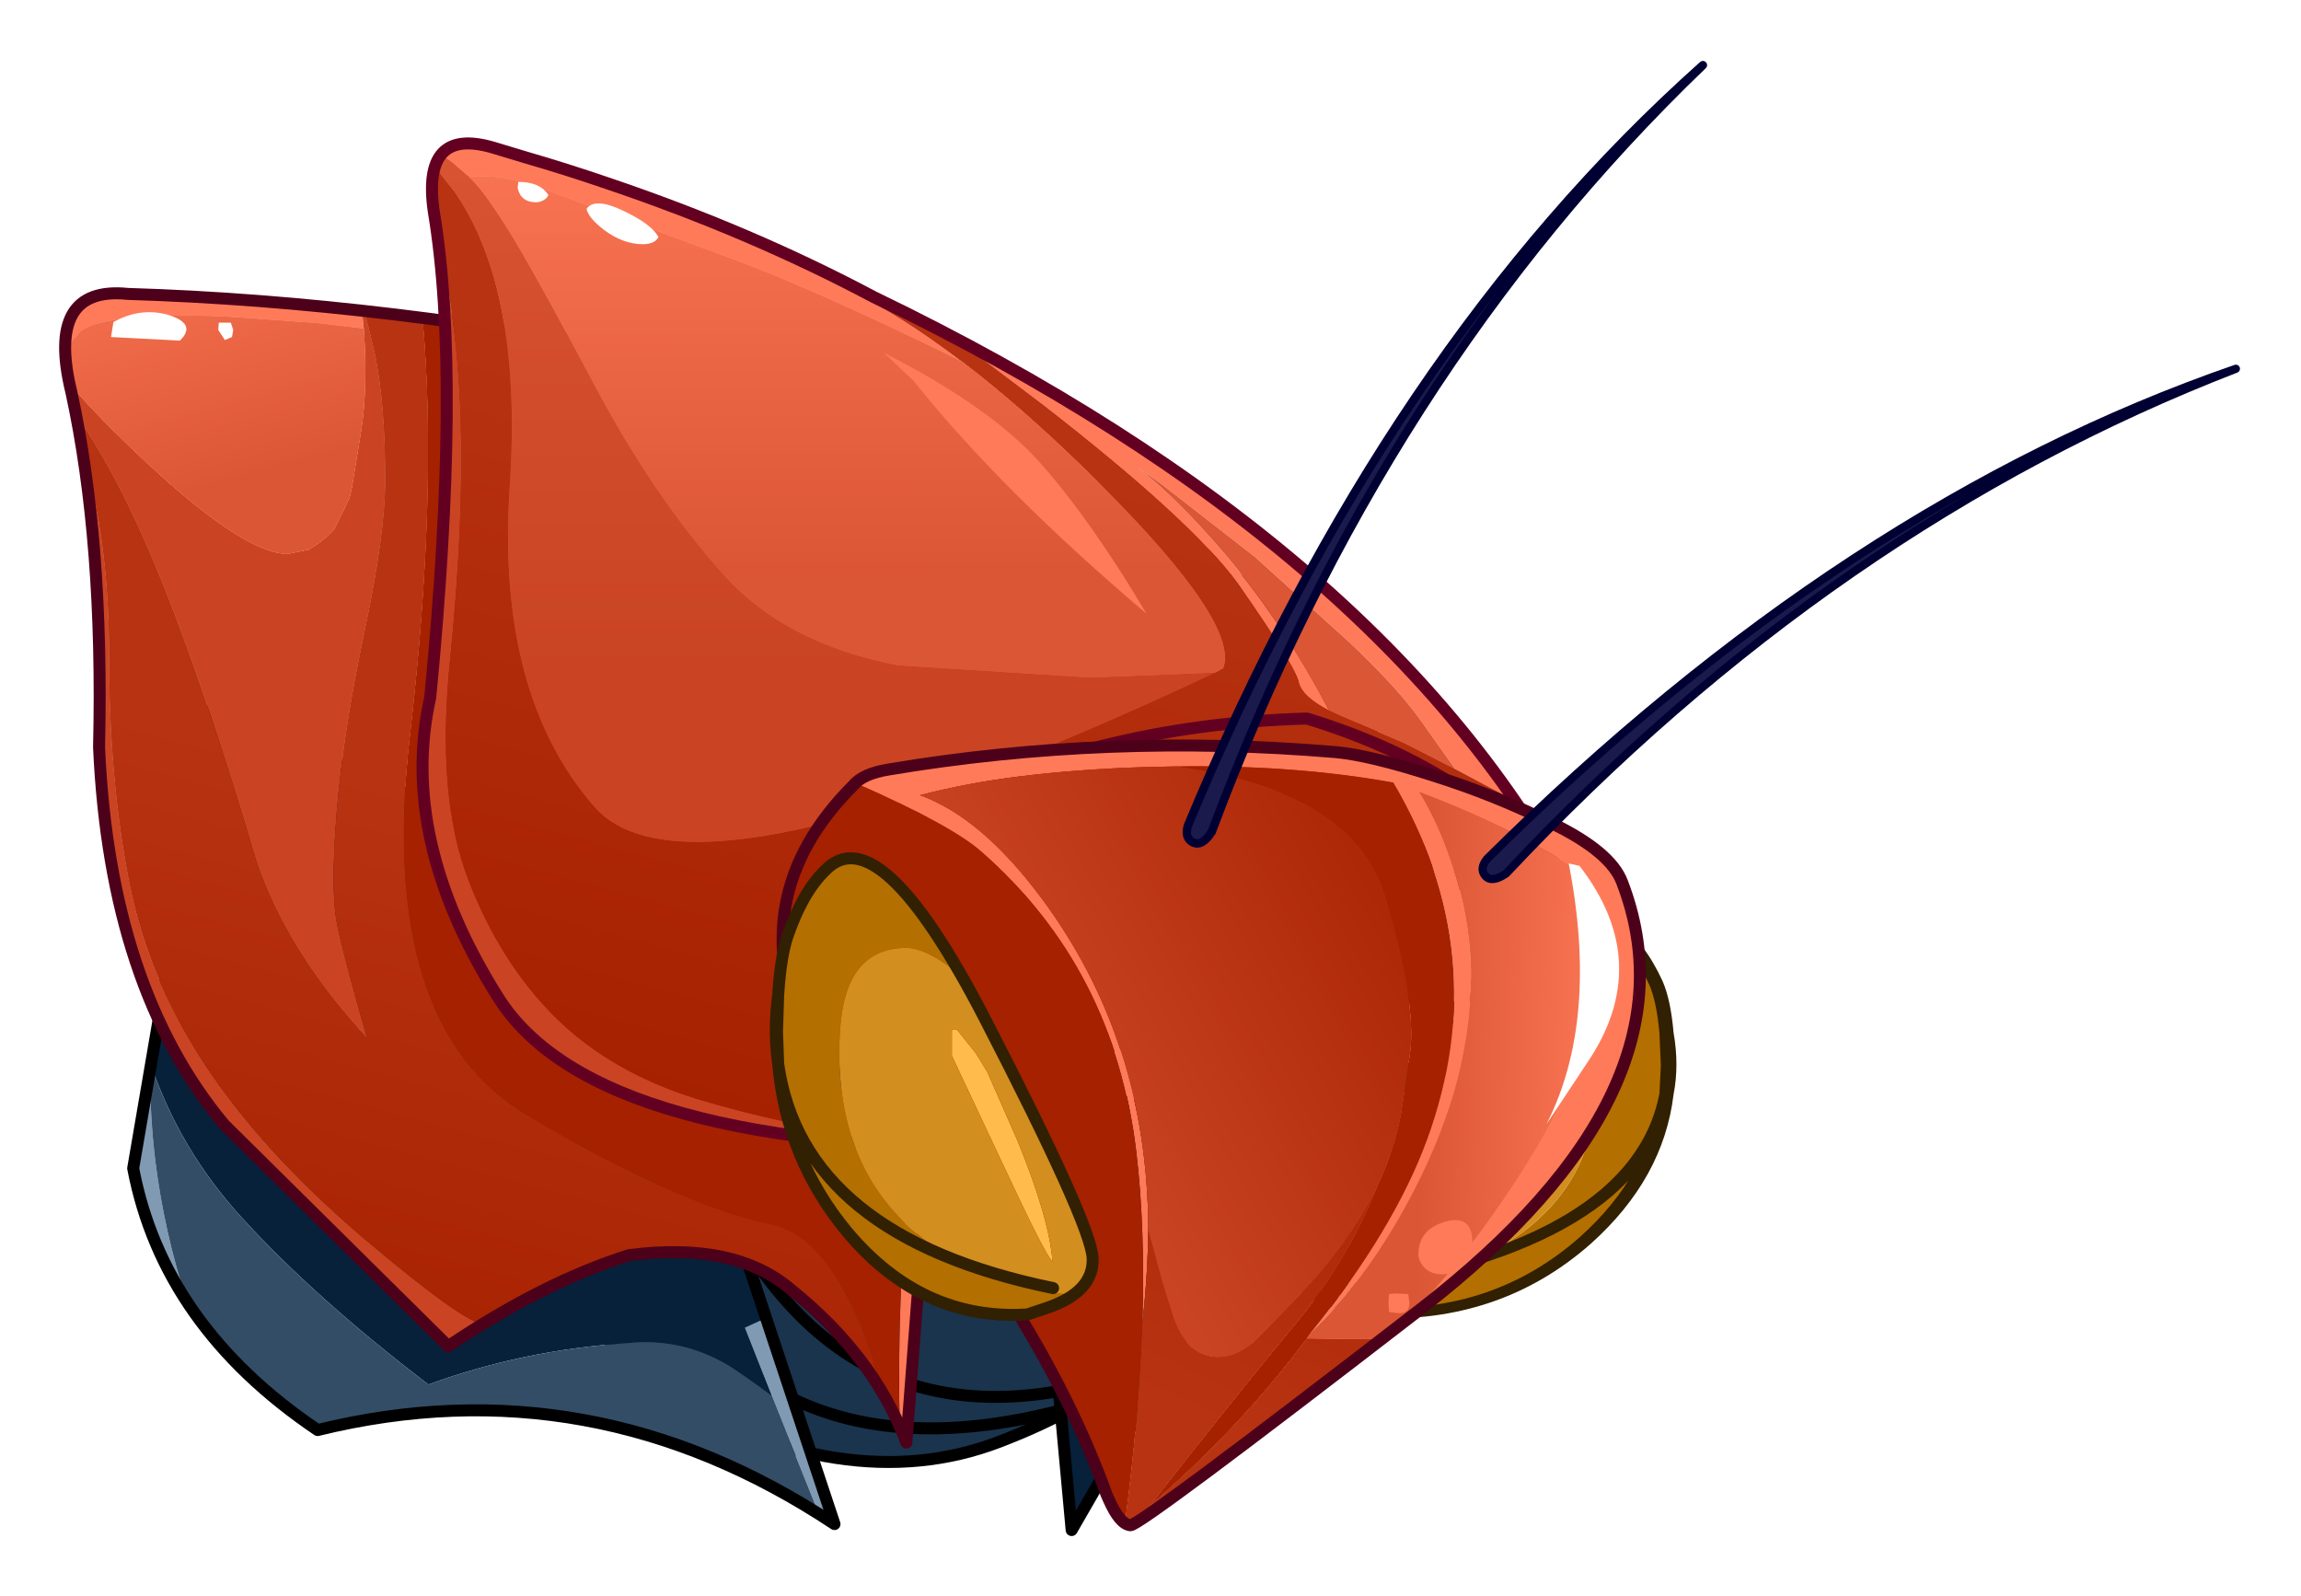
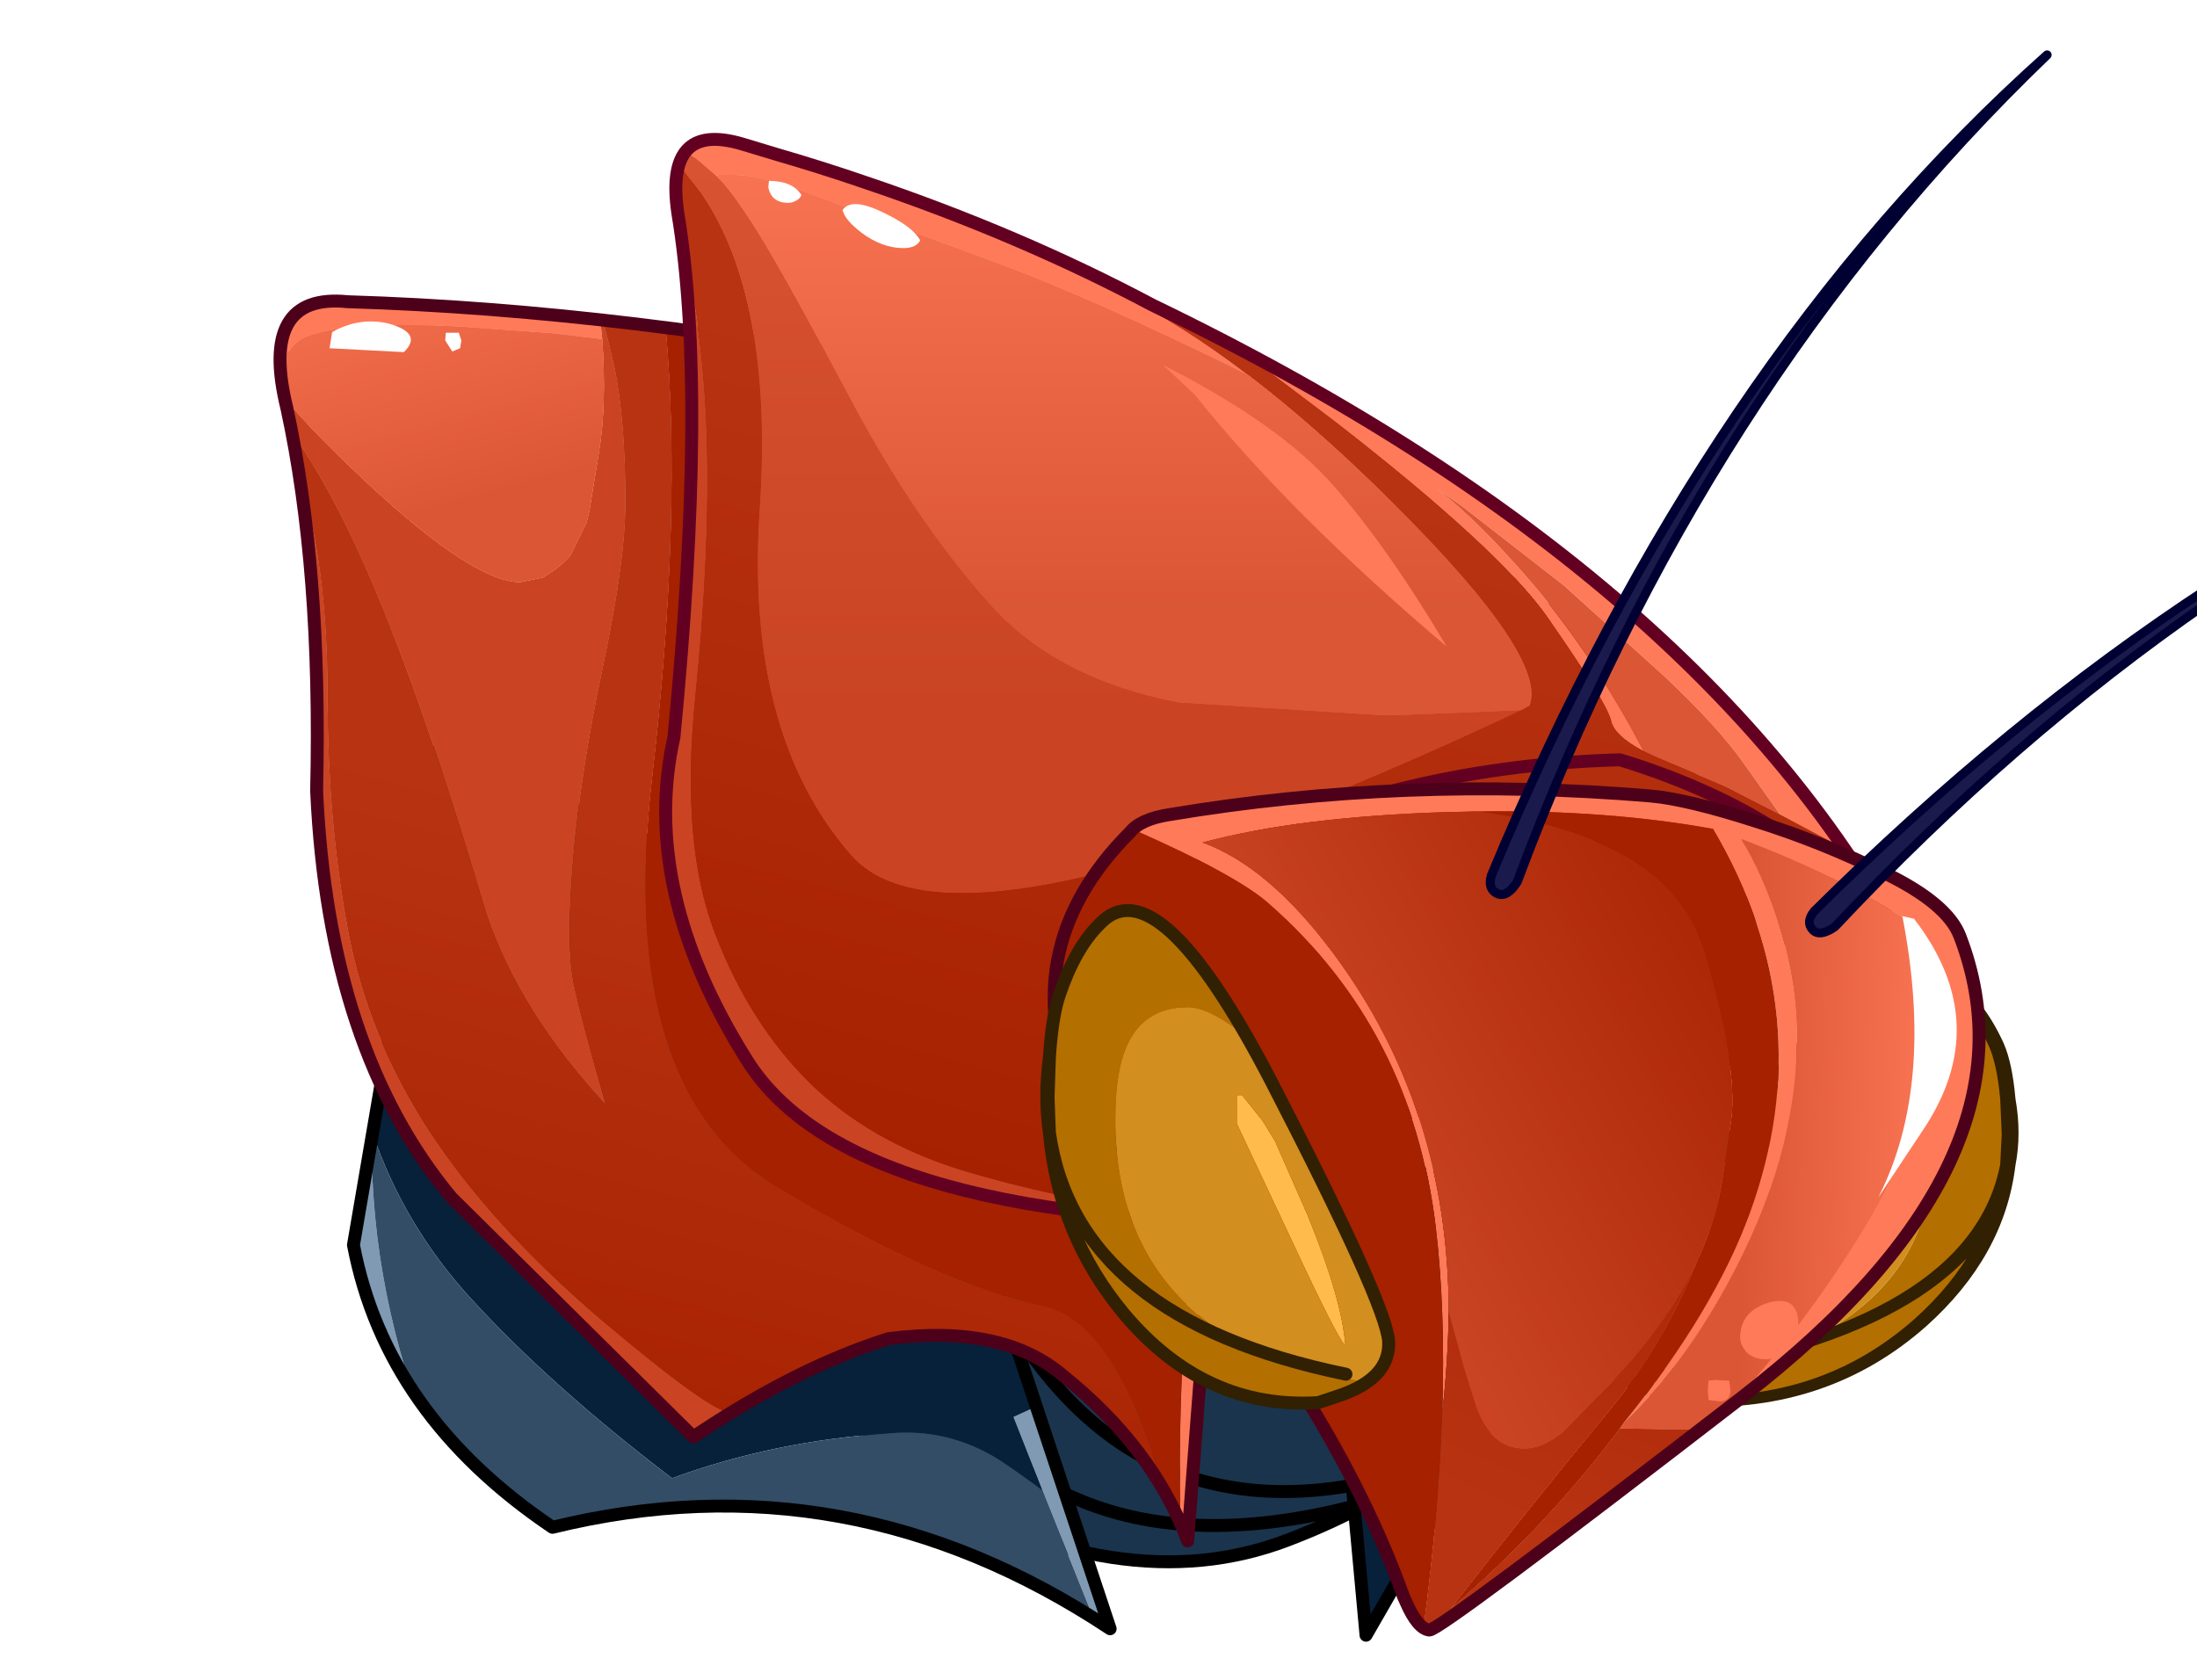
- <svg xmlns="http://www.w3.org/2000/svg" width="100%" height="100%" viewBox="-55.769 -115.187 192.103 133.174" preserveAspectRatio="xMidYMid meet">
+ <svg xmlns="http://www.w3.org/2000/svg" width="100%" height="100%" viewBox="-72 -114 170 130" preserveAspectRatio="xMidYMid meet">
  <defs>
    <linearGradient id="f212_2" gradientTransform="matrix(-0.0040741, -0.0152435, 0.013855, -0.0037384, 7.55, 4.05)" gradientUnits="userSpaceOnUse" spreadMethod="pad" x1="-819.2" x2="819.2" y1="0" y2="0">
      <stop offset="0" stop-color="rgb(153,153,153)" />
      <stop offset="1" stop-color="rgb(255,255,255)" />
    </linearGradient>
    <linearGradient id="f212_4" gradientTransform="matrix(-0.00776672, 0.0293274, -0.0641937, -0.0169983, 8.8, 62.5)" gradientUnits="userSpaceOnUse" spreadMethod="pad" x1="-819.2" x2="819.2" y1="0" y2="0">
      <stop offset="0" stop-color="rgb(51,51,51)" />
      <stop offset="1" stop-color="rgb(0,0,0)" />
    </linearGradient>
    <filter id="cx220_7_89_166_89_33_89_0__" x="-20%" y="-20%" width="140%" height="140%" color-interpolation-filters="sRGB">
      <feComponentTransfer>
        <feFuncR type="linear" slope="0.348" intercept="0.651" />
        <feFuncG type="linear" slope="0.348" intercept="0.129" />
        <feFuncB type="linear" slope="0.348" intercept="0" />
        <feFuncA type="linear" />
      </feComponentTransfer>
    </filter>
    <linearGradient id="f214_3" gradientTransform="matrix(0.00930786, -0.0346527, 0.0646362, 0.017334, 35.5, 53.25)" gradientUnits="userSpaceOnUse" spreadMethod="pad" x1="-819.2" x2="819.2" y1="0" y2="0">
      <stop offset="0" stop-color="rgb(0,0,0)" />
      <stop offset="1" stop-color="rgb(51,51,51)" />
    </linearGradient>
    <linearGradient id="f214_4" gradientTransform="matrix(0, 0.0308228, -0.0397644, 0, 28.15, 18)" gradientUnits="userSpaceOnUse" spreadMethod="pad" x1="-819.2" x2="819.2" y1="0" y2="0">
      <stop offset="0" stop-color="rgb(153,153,153)" />
      <stop offset="1" stop-color="rgb(102,102,102)" />
    </linearGradient>
    <linearGradient id="f214_5" gradientTransform="matrix(0, -0.024765, 0.032074, -1.52588e-005, 35, 15.25)" gradientUnits="userSpaceOnUse" spreadMethod="pad" x1="-819.2" x2="819.2" y1="0" y2="0">
      <stop offset="0" stop-color="rgb(153,153,153)" />
      <stop offset="1" stop-color="rgb(255,255,255)" />
    </linearGradient>
    <filter id="cx220_10_89_166_89_33_89_0__" x="-20%" y="-20%" width="140%" height="140%" color-interpolation-filters="sRGB">
      <feComponentTransfer>
        <feFuncR type="linear" slope="0.348" intercept="0.651" />
        <feFuncG type="linear" slope="0.348" intercept="0.129" />
        <feFuncB type="linear" slope="0.348" intercept="0" />
        <feFuncA type="linear" />
      </feComponentTransfer>
    </filter>
    <linearGradient id="f216_2" gradientTransform="matrix(-0.010498, 0.0224457, -0.0198975, -0.00930786, 37.4, 34.35)" gradientUnits="userSpaceOnUse" spreadMethod="pad" x1="-819.2" x2="819.2" y1="0" y2="0">
      <stop offset="0" stop-color="rgb(0,0,0)" />
      <stop offset="1" stop-color="rgb(51,51,51)" />
    </linearGradient>
    <linearGradient id="f216_3" gradientTransform="matrix(0.0100861, 0.000335693, -0.000793457, 0.0271454, 61.85, 25)" gradientUnits="userSpaceOnUse" spreadMethod="pad" x1="-819.2" x2="819.2" y1="0" y2="0">
      <stop offset="0" stop-color="rgb(153,153,153)" />
      <stop offset="1" stop-color="rgb(255,255,255)" />
    </linearGradient>
    <linearGradient id="f216_4" gradientTransform="matrix(-0.0208435, 0.0114594, -0.0155334, -0.0282288, 37.05, 13.9)" gradientUnits="userSpaceOnUse" spreadMethod="pad" x1="-819.2" x2="819.2" y1="0" y2="0">
      <stop offset="0" stop-color="rgb(0,0,0)" />
      <stop offset="1" stop-color="rgb(102,102,102)" />
    </linearGradient>
    <filter id="cx220_14_89_166_89_33_89_0__" x="-20%" y="-20%" width="140%" height="140%" color-interpolation-filters="sRGB">
      <feComponentTransfer>
        <feFuncR type="linear" slope="0.348" intercept="0.651" />
        <feFuncG type="linear" slope="0.348" intercept="0.129" />
        <feFuncB type="linear" slope="0.348" intercept="0" />
        <feFuncA type="linear" />
      </feComponentTransfer>
    </filter>
  </defs>
  <g type="shape" depth="1" transform="matrix(1,0,0,1,-4.95,-28.05)" opacity="1">
    <path d="M43.1,27.6Q41.25 29 39.05 30.25Q36.1 31.9 32.55 33.25Q19.8 38.1 3.65 28.85Q0.45 26.55 0.2 25.3L0 21.05Q0 16.7 1.35 13.15Q2.85 8.9 6.3 5.9L7.8 4.65Q14.2 0 23.15 0Q26.4 0 35.25 5.85Q44.3 11.85 50.45 19.5Q47.8 24.05 43.1 27.6" fill="rgb(26,52,77)" data-sf-baked="1" />
  </g>
  <g type="shape" depth="2" transform="matrix(1,0,0,1,-4.95,-28.05)">
    <path d="M50.45,19.5Q44.3 11.85 35.25 5.85Q26.4 0 23.15 0Q14.2 0 7.8 4.65L6.3 5.9Q16.85 36.15 43.1 27.6Q47.8 24.05 50.45 19.5M6.3,5.9Q2.85 8.9 1.35 13.15Q11.5 38.05 39.05 30.25Q41.25 29 43.1 27.6M1.35,13.15Q0 16.7 0 21.05L0.2 25.3Q0.45 26.55 3.65 28.85Q19.8 38.1 32.55 33.25Q36.1 31.9 39.05 30.25" fill="none" stroke="rgb(0,0,0)" stroke-linecap="round" stroke-linejoin="round" stroke-miterlimit="3" stroke-width="1" />
  </g>
  <g type="shape" depth="3" transform="matrix(1,0,0,1,-44.65,-55.9)" opacity="1">
    <path d="M53.3,57.25L51.05 51.55L52.25 51L52.85 50.75L58.55 67.95L57.25 67.1L53.3 57.25M4.5,49.4Q1.15 44.3 0 38.25L1.4 30.1Q1.4 33.9 1.85 37.65Q2.6 43.65 4.5 49.4" fill="rgb(128,154,179)" data-sf-baked="1" />
    <path d="M52.25,51L51.05 51.55L53.3 57.25Q51.7 56 50 54.9Q45.95 52.35 41.25 52.85Q32.6 53.4 24.65 56.3Q15.2 49.1 9.05 42.35Q3.9 36.7 1.5 29.65L6.55 0L95.75 38.25L78.35 68.45L76 42.9L49.2 39.8L52.85 50.75L52.25 51" fill="rgb(7,33,58)" data-sf-baked="1" />
    <path d="M57.25,67.1Q38.1 55.05 16.7 59.8L15.4 60.1L14.95 59.8Q8.3 55.2 4.5 49.4Q2.6 43.65 1.85 37.65Q1.4 33.9 1.4 30.1L1.5 29.65Q3.9 36.7 9.05 42.35Q15.2 49.1 24.65 56.3Q32.6 53.4 41.25 52.85Q45.95 52.35 50 54.9Q51.7 56 53.3 57.25L57.25 67.1" fill="rgb(51,77,102)" data-sf-baked="1" />
  </g>
  <g type="shape" depth="4" transform="matrix(1,0,0,1,-44.65,-55.9)" opacity="1">
    <path d="M76,42.9L78.35 68.45L95.75 38.25L6.55 0L0 38.25Q2.5 51.4 15.4 60.1Q38.25 54.5 58.55 67.95L49.2 39.8L76 42.9z" fill="none" stroke="rgb(0,0,0)" stroke-linecap="round" stroke-linejoin="round" stroke-miterlimit="3" stroke-width="1" data-sf-baked="1" />
  </g>
  <g type="shape" depth="5" transform="matrix(-1.181152,0,0,0.8743439,83.6,-38.6)" opacity="1">
    <path d="M17.55,17.75L20.1 23.55Q22.75 30.05 23 33.6Q22.35 32.95 18.95 25.65L14.6 16.4L14.6 14.2L15 14.2L16.6 16.2L17.55 17.75" fill="rgb(255,188,77)" data-sf-baked="1" />
    <path d="M22.4,37.5L20.9 38Q12.1 38.55 5.85 31.1Q0.8 25 0.1 17.1L0 14.4L0.1 11.3Q0.3 8.2 0.85 6.5Q2.1 2.8 4 0.95Q8 -3.3 15.5 9.85Q12.6 7.4 10.8 7.4Q7.3 7.4 6 10.6Q5.2 12.55 5.2 16.1Q5.2 25.8 11.6 31.2Q16.65 35.5 24.75 36.4Q23.85 37.05 22.4 37.5" fill="rgb(179,111,0)" data-sf-baked="1" />
    <path d="M17.35,13.3Q26.15 30.35 26.35 33.25Q26.45 35.15 24.75 36.4Q16.65 35.5 11.6 31.2Q5.2 25.8 5.2 16.1Q5.2 12.55 6 10.6Q7.3 7.4 10.8 7.4Q12.6 7.4 15.5 9.85L17.35 13.3M16.6,16.2L15 14.2L14.6 14.2L14.6 16.4L18.95 25.65Q22.35 32.95 23 33.6Q22.75 30.05 20.1 23.55L17.55 17.75L16.6 16.2" fill="rgb(210,142,31)" data-sf-baked="1" />
  </g>
  <g type="shape" depth="6" transform="matrix(-1.181152,0,0,0.8743439,83.6,-38.9)" opacity="1">
    <path d="M23.15,35.9Q2.25 31.6 0.2 17.2Q0.9 25.1 5.95 31.2Q12.2 38.65 21 38.1L22.5 37.6Q26.6 36.25 26.45 33.35Q26.25 30.45 17.45 13.4Q8.6 -3.7 4.1 1.05Q2.2 2.9 0.95 6.6Q0.4 8.3 0.2 11.4L0.1 14.5L0.2 17.2Q-0.2 14.45 0.2 11.4" fill="none" stroke="rgb(49,32,2)" stroke-linecap="round" stroke-linejoin="round" stroke-miterlimit="3" stroke-width="1" data-sf-baked="1" />
  </g>
  <g type="shape" depth="7" transform="matrix(1,0,0,1,-50.35,-90.7)" opacity="1" filter="url(#cx220_7_89_166_89_33_89_0__)">
    <path d="M69.65,92.15Q69.55 81.3 70.8 70.35L71.8 62.95L74.35 62.3L77.1 62.2Q79.6 62.2 84.7 63.25L72.6 65.25L70.25 95.95L69.7 94.6L69.65 92.15M0.05,4.65Q-0.05 -0.5 5.25 0.05L19.7 0.95L23 1.25L24.8 1.45L24.95 2.95L21.15 2.5L14.25 2Q9.3 1.7 5.7 2.05Q2.05 2.35 1.15 3.35L0.05 4.65" fill="rgb(255,255,255)" />
    <path d="M34.95,86.05L32 87.9L13.3 69.4Q3.75 57.95 2.85 37.9Q3.15 24 1.45 13.15Q3.7 20.45 3.7 30.3Q3.7 40.15 5.25 48.5Q6.75 56.8 11.6 64.25Q16.45 71.65 24.9 78.85Q33.35 86 34.95 86.05M24.95,2.95L24.8 1.45L25 1.5L25.4 3L25.9 5.1Q26.75 9.25 26.75 15.6Q26.75 20.1 25 28.35Q23.25 36.6 22.7 43.25Q22.15 49.9 22.75 52.8Q23.35 55.65 25.25 62.25Q18.6 55.1 16 47.5Q11.95 33.8 8.4 24.85Q4.75 15.6 0.95 10.2L0.55 8.3L0.4 7.55Q2.65 10.25 6.9 14.2Q15.05 21.75 18.6 21.75L20.35 21.4L21.05 20.95Q22.1 20.2 22.5 19.65L23.75 17.1L23.95 16.25L24.7 11.65Q25.3 8 24.95 2.95" fill="rgb(102,102,102)" />
    <path d="M24.7,11.65L23.95 16.25L23.75 17.1L22.5 19.65Q22.1 20.2 21.05 20.95L20.35 21.4L18.6 21.75Q15.05 21.75 6.9 14.2Q2.65 10.25 0.4 7.55Q0.05 5.9 0.05 4.65L1.15 3.35Q2.05 2.35 5.7 2.05Q9.3 1.7 14.25 2L21.15 2.5L24.95 2.95Q25.3 8 24.7 11.65" fill="rgb(204,204,204)" />
    <path d="M24.7,11.65L23.95 16.25L23.75 17.1L22.5 19.65Q22.1 20.2 21.05 20.95L20.35 21.4L18.6 21.75Q15.05 21.75 6.9 14.2Q2.65 10.25 0.4 7.55Q0.05 5.9 0.05 4.65L1.15 3.35Q2.05 2.35 5.7 2.05Q9.3 1.7 14.25 2L21.15 2.5L24.95 2.95Q25.3 8 24.7 11.65" fill="url(#f212_2)" />
    <path d="M69.7,94.6L68.4 92.05Q64.75 79.05 59.15 77.8Q51.05 76.05 38.55 68.6Q26 61.1 28.8 36.9Q31.15 16.5 29.85 2.05Q40.45 3.4 51.8 5.65Q112.9 16.25 115.25 58.2L84.7 63.25Q79.6 62.2 77.1 62.2L74.35 62.3L71.8 62.95L70.8 70.35Q69.55 81.3 69.65 92.15L69.7 94.6" fill="rgb(0,0,0)" />
    <path d="M24.9,78.85Q16.45 71.65 11.6 64.25Q6.75 56.8 5.25 48.5Q3.7 40.15 3.7 30.3Q3.7 20.45 1.45 13.15L0.95 10.2Q4.75 15.6 8.4 24.85Q11.95 33.8 16 47.5Q18.6 55.1 25.25 62.25Q23.35 55.65 22.75 52.8Q22.15 49.9 22.7 43.25Q23.25 36.6 25 28.35Q26.75 20.1 26.75 15.6Q26.75 9.25 25.9 5.1L25.4 3L25 1.5L29.85 2.05Q31.15 16.5 28.8 36.9Q26 61.1 38.55 68.6Q51.05 76.05 59.15 77.8Q64.75 79.05 68.4 92.05Q65.6 87.2 60.65 83.2Q55.95 79.15 47.1 80.3Q41.3 82.15 34.95 86.05Q33.35 86 24.9 78.85" fill="rgb(26,26,26)" />
    <path d="M24.9,78.85Q16.45 71.65 11.6 64.25Q6.75 56.8 5.25 48.5Q3.7 40.15 3.7 30.3Q3.7 20.45 1.45 13.15L0.95 10.2Q4.75 15.6 8.4 24.85Q11.95 33.8 16 47.5Q18.6 55.1 25.25 62.25Q23.35 55.65 22.75 52.8Q22.15 49.9 22.7 43.25Q23.25 36.6 25 28.35Q26.75 20.1 26.75 15.6Q26.75 9.25 25.9 5.1L25.4 3L25 1.5L29.85 2.05Q31.15 16.5 28.8 36.9Q26 61.1 38.55 68.6Q51.05 76.05 59.15 77.8Q64.75 79.05 68.4 92.05Q65.6 87.2 60.65 83.2Q55.95 79.15 47.1 80.3Q41.3 82.15 34.95 86.05Q33.35 86 24.9 78.85" fill="url(#f212_4)" />
  </g>
  <g type="shape" depth="8" transform="matrix(1,0,0,1,-50.35,-90.7)" opacity="1">
    <path d="M0.55,8.3Q-1.65 -0.65 5.25 0.05Q26.7 0.7 51.8 5.65Q112.9 16.25 115.25 58.2L72.6 65.25L70.25 95.95Q67.55 88.75 60.65 83.2Q55.95 79.15 47.1 80.3Q39.95 82.55 32 87.9L13.3 69.4Q3.75 57.95 2.85 37.9Q3.25 20.75 0.55 8.3z" fill="none" stroke="rgb(77,0,26)" stroke-linecap="round" stroke-linejoin="round" stroke-miterlimit="3" stroke-width="1" data-sf-baked="1" />
  </g>
  <g type="shape" depth="10" transform="matrix(1,0,0,1,-20.55,-103.15)" opacity="1" filter="url(#cx220_10_89_166_89_33_89_0__)">
    <path d="M91.1,54.75L89.3 53.8L86.3 52.2L83.5 48.25Q81.5 45.4 77.35 41.5L69.55 34.45L61.65 28.3L59.7 26.95Q63 29.5 67.15 34.35Q71.25 39.2 74.7 45.35L75.75 47.3Q73.45 46.1 73.2 44.9Q72.85 43.45 68.2 36.8Q64.45 31.55 51.9 21.8L44.75 16.4Q76 32.9 91.1 54.75M3.95,2.75L2.5 1.5Q1.85 1 1.5 1.05Q2.65 -0.65 5.95 0.35L8.6 1.15L13.85 2.8Q17.4 3.95 20.8 5.25Q26.1 7.4 35.55 12.1Q40.05 14.3 45.1 18.15Q32.6 12 25.3 9.35L13 4.8Q8.05 2.9 6.25 2.75Q4.4 2.6 3.95 2.75" fill="rgb(255,255,255)" />
    <path d="M74.7,45.35Q71.25 39.2 67.15 34.35Q63 29.5 59.7 26.95L61.65 28.3L69.55 34.45L77.35 41.5Q81.5 45.4 83.5 48.25L86.3 52.2L82 50L76.6 47.7L75.75 47.3L74.7 45.35" fill="rgb(153,153,153)" />
    <path d="M0.95,5.7Q3 14.4 3.25 23.1Q3.5 31.8 2.35 43.15Q1.2 54.5 3.9 61.45Q6.55 68.35 11.2 72.95Q15.85 77.5 22.95 79.7Q30.05 81.85 39.3 83.25L42.4 83.8Q13.4 82.6 6.3 71.25Q-2 58.05 0.65 46.25Q3.25 19.5 0.95 5.7" fill="rgb(102,102,102)" />
    <path d="M89.3,53.8L91.1 54.75Q94.3 59.35 96.8 64.25L97.15 65L97.5 65.7L93.4 66Q91.5 65.7 89.7 64.4Q81.7 57.1 78.9 56.05Q76.1 54.95 73.6 54.55L67.05 55.35L66.75 55.4Q59.65 56.6 53.3 58.45Q50.25 63.2 50.1 63.75Q49.9 64.25 49.9 67.8Q49.9 70.7 50.5 73.6Q51.1 76.5 51.75 83.9L42.4 83.8L39.3 83.25Q30.05 81.85 22.95 79.7Q15.85 77.5 11.2 72.95Q6.55 68.35 3.9 61.45Q1.2 54.5 2.35 43.15Q3.5 31.8 3.25 23.1Q3 14.4 0.95 5.7L0.95 5.6Q0.6 3.2 1.1 1.85L1.8 2.8L2.75 4Q8.4 12.15 7.35 28.4Q6.15 45.85 14.4 55.3Q22.55 64.7 66.25 44.1L66.9 43.75Q68.3 40.05 56.65 28.4Q51.3 23.05 46.45 19.2L45.1 18.15Q40.05 14.3 35.55 12.1Q26.1 7.4 20.8 5.25Q29.75 8.6 37.65 12.8Q41.3 14.55 44.75 16.4L51.9 21.8Q64.45 31.55 68.2 36.8Q72.85 43.45 73.2 44.9Q73.45 46.1 75.75 47.3L76.6 47.7L82 50L86.3 52.2L89.3 53.8" fill="rgb(26,26,26)" />
    <path d="M89.3,53.8L91.1 54.75Q94.3 59.35 96.8 64.25L97.15 65L97.5 65.7L93.4 66Q91.5 65.7 89.7 64.4Q81.7 57.1 78.9 56.05Q76.1 54.95 73.6 54.55L67.05 55.35L66.75 55.4Q59.65 56.6 53.3 58.45Q50.25 63.2 50.1 63.75Q49.9 64.25 49.9 67.8Q49.9 70.7 50.5 73.6Q51.1 76.5 51.75 83.9L42.4 83.8L39.3 83.25Q30.05 81.85 22.95 79.7Q15.85 77.5 11.2 72.95Q6.55 68.35 3.9 61.45Q1.2 54.5 2.35 43.15Q3.5 31.8 3.25 23.1Q3 14.4 0.95 5.7L0.95 5.6Q0.6 3.2 1.1 1.85L1.8 2.8L2.75 4Q8.4 12.15 7.35 28.4Q6.15 45.85 14.4 55.3Q22.55 64.7 66.25 44.1L66.9 43.75Q68.3 40.05 56.65 28.4Q51.3 23.05 46.45 19.2L45.1 18.15Q40.05 14.3 35.55 12.1Q26.1 7.4 20.8 5.25Q29.75 8.6 37.65 12.8Q41.3 14.55 44.75 16.4L51.9 21.8Q64.45 31.55 68.2 36.8Q72.85 43.45 73.2 44.9Q73.45 46.1 75.75 47.3L76.6 47.7L82 50L86.3 52.2L89.3 53.8" fill="url(#f214_3)" />
    <path d="M2.5,1.5L3.95 2.75L4.1 2.9Q5.1 3.8 7.15 7.05Q9.2 10.3 14.3 19.9Q19.35 29.45 25.25 36Q30.4 41.7 39.75 43.5L55.5 44.5L56.1 44.5L56.35 44.5L62.75 44.25L66.25 44.1Q22.55 64.7 14.4 55.3Q6.15 45.85 7.35 28.4Q8.4 12.15 2.75 4L1.8 2.8L1.1 1.85L1.5 1.05Q1.85 1 2.5 1.5" fill="rgb(128,128,128)" />
    <path d="M2.5,1.5L3.95 2.75L4.1 2.9Q5.1 3.8 7.15 7.05Q9.2 10.3 14.3 19.9Q19.35 29.45 25.25 36Q30.4 41.7 39.75 43.5L55.5 44.5L56.1 44.5L56.35 44.5L62.75 44.25L66.25 44.1Q22.55 64.7 14.4 55.3Q6.15 45.85 7.35 28.4Q8.4 12.15 2.75 4L1.8 2.8L1.1 1.85L1.5 1.05Q1.85 1 2.5 1.5" fill="url(#f214_4)" />
    <path d="M6.25,2.75Q8.05 2.9 13 4.8L25.3 9.35Q32.6 12 45.1 18.15L46.45 19.2Q51.3 23.05 56.65 28.4Q68.3 40.05 66.9 43.75L66.25 44.1L62.75 44.25L56.35 44.5L56.1 44.5L55.5 44.5L39.75 43.5Q30.4 41.7 25.25 36Q19.35 29.45 14.3 19.9Q9.2 10.3 7.15 7.05Q5.1 3.8 4.1 2.9L3.95 2.75Q4.4 2.6 6.25 2.75" fill="rgb(204,204,204)" />
    <path d="M6.25,2.75Q8.05 2.9 13 4.8L25.3 9.35Q32.6 12 45.1 18.15L46.45 19.2Q51.3 23.05 56.65 28.4Q68.3 40.05 66.9 43.75L66.25 44.1L62.75 44.25L56.35 44.5L56.1 44.5L55.5 44.5L39.75 43.5Q30.4 41.7 25.25 36Q19.35 29.45 14.3 19.9Q9.2 10.3 7.15 7.05Q5.1 3.8 4.1 2.9L3.95 2.75Q4.4 2.6 6.25 2.75" fill="url(#f214_5)" />
    <path d="M60.5,39.2Q48.35 28.9 41 19.7L38.55 17.4Q47.6 22 51.75 26.75Q55.9 31.45 60.5 39.2" fill="rgb(255,255,255)" />
  </g>
  <g type="shape" depth="11" transform="matrix(1,0,0,1,-20.5,-103.2)" opacity="1">
    <path d="M96.45,63.75Q89.5 52.8 73.85 48Q55.75 48.5 40.8 56.35Q38.2 59 37.3 62Q36.65 64.2 36.65 66.1Q36.65 71.65 42.65 76Q45.9 78.4 51.75 83.9L51.35 79.5L50.5 73.6Q49.9 70.7 49.9 67.8Q49.9 64.25 50.1 63.75Q50.25 63.2 53.3 58.45Q59.65 56.6 66.75 55.4L73.6 54.55Q76.1 54.95 78.9 56.05Q81.7 57.1 89.7 64.4Q91.5 65.7 93.4 66L97.5 65.7L97.15 65L96.8 64.25L96.45 63.75M90.75,65.45L89.7 64.4M51.75,83.9Q14.5 84.35 6.3 71.25Q-2 58.05 0.65 46.25Q3.25 19.5 0.95 5.7Q-0.1 -1.45 5.95 0.35L8.6 1.15Q12.05 2.15 15.4 3.3Q27.4 7.35 37.65 12.8Q81.4 33.9 96.8 64.25" fill="none" stroke="rgb(99,0,33)" stroke-linecap="round" stroke-linejoin="round" stroke-miterlimit="3" stroke-width="1" data-sf-baked="1" />
  </g>
  <g type="shape" depth="14" transform="matrix(1,0,0,1,9.55,-52.9)" opacity="1" filter="url(#cx220_14_89_166_89_33_89_0__)">
    <path d="M63.1,33.25Q69.5 22.45 66.35 10.35Q60.85 6.75 53.2 3.85Q54.8 6.45 55.95 9.95Q57.5 14.65 57.5 19.25Q57.5 28.5 52.05 38.4Q48.5 44.85 44.15 48.95Q51.05 40.4 53.85 32.8Q59.45 17.4 51 3.05Q42.75 1.55 32.75 1.7L30.4 1.75Q19 2.1 11.5 4.1Q16.6 5.95 21.6 12.65Q30.5 24.6 30.55 40.35L30.5 40.3L30.55 40.4Q30.5 44.2 30.05 48.25Q30.3 40.2 29.55 33.9Q27.75 18.6 16.65 8.85Q14.2 6.65 6.15 3.1Q6.95 2.3 8.9 2Q27.1 -1.05 46.15 0.55Q49 0.8 54.3 2.5Q59.55 4.15 64.35 6.55Q69.15 8.9 70.1 11.4Q76.8 28.8 53.35 47L52.05 48Q58.4 41.2 63.1 33.25" fill="rgb(255,255,255)" />
    <path d="M28.6,64.95Q27.9 64.5 27.25 62.95L27.05 62.5L26.9 62.05L24.75 56.9L24.45 56.2L23.85 55L23.35 54Q17.45 42.4 6.65 29.8L4.95 27.9L2 24.6L1.35 23.05Q0.35 20.35 0.1 17.85Q-0.7 9.95 5.9 3.35L6.15 3.1Q14.2 6.65 16.65 8.85Q27.75 18.6 29.55 33.9Q30.3 40.2 30.05 48.25Q29.8 55.85 28.6 64.95M43.8,49.45Q38.25 56.9 30.65 63.45Q37.15 55.1 43.1 47.9Q47.15 42.95 49.7 36.65Q51.1 33.65 51.65 30.65L52.4 25.6Q52.95 21.45 50.3 12.55Q47.65 3.7 32.75 1.7Q42.75 1.55 51 3.05Q59.45 17.4 53.85 32.8Q51.05 40.4 44.15 48.95L43.8 49.45" fill="rgb(0,0,0)" />
    <path d="M50.15,49.5Q32.3 63.2 29.55 64.9L29.05 65.1L28.65 65L28.6 64.95Q29.8 55.85 30.05 48.25Q30.5 44.2 30.55 40.4L31.65 44.45L31.65 44.5L32.65 47.7Q33.8 51 36.4 51Q37.75 51 39.15 49.9L39.25 49.85L42.45 46.6Q47.3 41.65 49.7 36.65Q47.15 42.95 43.1 47.9Q37.15 55.1 30.65 63.45Q38.25 56.9 43.8 49.45L47.15 49.5L50.15 49.5" fill="rgb(26,26,26)" />
    <path d="M50.15,49.5Q32.3 63.2 29.55 64.9L29.05 65.1L28.65 65L28.6 64.95Q29.8 55.85 30.05 48.25Q30.5 44.2 30.55 40.4L31.65 44.45L31.65 44.5L32.65 47.7Q33.8 51 36.4 51Q37.75 51 39.15 49.9L39.25 49.85L42.45 46.6Q47.3 41.65 49.7 36.65Q47.15 42.95 43.1 47.9Q37.15 55.1 30.65 63.45Q38.25 56.9 43.8 49.45L47.15 49.5L50.15 49.5" fill="url(#f216_2)" />
    <path d="M47.15,49.5L43.8 49.45L44.15 48.95Q48.5 44.85 52.05 38.4Q57.5 28.5 57.5 19.25Q57.5 14.65 55.95 9.95Q54.8 6.45 53.2 3.85Q60.85 6.75 66.35 10.35Q69.5 22.45 63.1 33.25Q58.4 41.2 52.05 48L50.15 49.5L47.15 49.5" fill="rgb(204,204,204)" />
    <path d="M47.15,49.5L43.8 49.45L44.15 48.95Q48.5 44.85 52.05 38.4Q57.5 28.5 57.5 19.25Q57.5 14.65 55.95 9.95Q54.8 6.45 53.2 3.85Q60.85 6.75 66.35 10.35Q69.5 22.45 63.1 33.25Q58.4 41.2 52.05 48L50.15 49.5L47.15 49.5" fill="url(#f216_3)" />
    <path d="M42.45,46.6L39.25 49.85L39.15 49.9Q37.75 51 36.4 51Q33.8 51 32.65 47.7L31.65 44.5L31.65 44.45L30.55 40.4L30.5 40.3L30.55 40.35Q30.5 24.6 21.6 12.65Q16.6 5.95 11.5 4.1Q19 2.1 30.4 1.75L32.75 1.7Q47.65 3.7 50.3 12.55Q52.95 21.45 52.4 25.6L51.65 30.65Q51.1 33.65 49.7 36.65Q47.3 41.65 42.45 46.6" fill="rgb(51,51,51)" />
    <path d="M42.45,46.6L39.25 49.85L39.15 49.9Q37.75 51 36.4 51Q33.8 51 32.65 47.7L31.65 44.5L31.65 44.45L30.55 40.4L30.5 40.3L30.55 40.35Q30.5 24.6 21.6 12.65Q16.6 5.95 11.5 4.1Q19 2.1 30.4 1.75L32.75 1.7Q47.65 3.7 50.3 12.55Q52.95 21.45 52.4 25.6L51.65 30.65Q51.1 33.65 49.7 36.65Q47.3 41.65 42.45 46.6" fill="url(#f216_4)" />
    <path d="M56.95,43.1Q56.2 44.1 55.1 44.1Q53.95 44.1 53.4 43.3Q53.1 42.85 53.1 42.45Q53.1 40.35 55.35 39.7Q57.6 39.1 57.6 41.4Q57.6 42.25 56.95 43.1" fill="rgb(255,255,255)" />
    <path d="M52.35,46.5Q52.35 47.35 51.5 47.35L50.65 47.25L50.6 46.5L50.65 45.75L51.15 45.7L52.25 45.75L52.35 46.5" fill="rgb(255,255,255)" />
  </g>
  <g type="shape" depth="15" transform="matrix(1,0,0,1,9.55,-52.95)" opacity="1">
    <path d="M54.3,2.5Q59.55 4.15 64.35 6.55Q69.15 8.9 70.1 11.4Q76.8 28.8 53.35 47Q29.85 65.15 29.05 65.1Q28.15 65 27.25 62.95L27.05 62.5Q20.7 44.8 2 24.6Q-3.4 12.65 5.9 3.35Q6.7 2.35 8.9 2Q27.1 -1.05 46.15 0.55Q49 0.8 54.3 2.5z" fill="none" stroke="rgb(77,0,26)" stroke-linecap="round" stroke-linejoin="round" stroke-miterlimit="3" stroke-width="1" data-sf-baked="1" />
  </g>
  <g type="shape" depth="16" transform="matrix(1,0,0,1,43.3,-109.75)" opacity="1">
    <path d="M0.1,63.5Q16.7 23.55 43.1 0Q16.45 25.6 2.1 64Q1.3 65.25 0.55 64.9Q-0.2 64.55 0.1 63.5" fill="rgb(26,26,77)" data-sf-baked="1" />
    <path d="M0.55,64.9Q1.3 65.25 2.1 64Q16.45 25.6 43.1 0Q16.7 23.55 0.1 63.5Q-0.2 64.55 0.55 64.9z" fill="none" stroke="rgb(0,0,51)" stroke-linecap="round" stroke-linejoin="round" stroke-miterlimit="3" stroke-width="0.7" data-sf-baked="1" />
  </g>
  <g type="shape" depth="17" transform="matrix(0.8990021,0.3758545,-0.3758545,0.8990021,92.15,-100.6)" opacity="1">
    <path d="M0.1,63.5Q16.7 23.55 43.1 0Q16.45 25.6 2.1 64Q1.3 65.25 0.55 64.9Q-0.2 64.55 0.1 63.5" fill="rgb(26,26,77)" data-sf-baked="1" />
    <path d="M0.55,64.9Q1.3 65.25 2.1 64Q16.45 25.6 43.1 0Q16.7 23.55 0.1 63.5Q-0.2 64.55 0.55 64.9z" fill="none" stroke="rgb(0,0,51)" stroke-linecap="round" stroke-linejoin="round" stroke-miterlimit="3" stroke-width="0.7" data-sf-baked="1" />
  </g>
  <g type="shape" depth="18" transform="matrix(1,0,0,1,9.1,-43.45)" opacity="1">
    <path d="M17.55,17.75L20.1 23.55Q22.75 30.05 23 33.6Q22.35 32.95 18.95 25.65L14.6 16.4L14.6 14.2L15 14.2L16.6 16.2L17.55 17.75" fill="rgb(255,188,77)" data-sf-baked="1" />
    <path d="M22.4,37.5L20.9 38Q12.1 38.55 5.85 31.1Q0.8 25 0.1 17.1L0 14.4L0.1 11.3Q0.3 8.2 0.85 6.5Q2.1 2.8 4 0.95Q8 -3.3 15.5 9.85Q12.6 7.4 10.8 7.4Q7.3 7.4 6 10.6Q5.2 12.55 5.2 16.1Q5.2 25.8 11.6 31.2Q16.65 35.5 24.75 36.4Q23.85 37.05 22.4 37.5" fill="rgb(179,111,0)" data-sf-baked="1" />
    <path d="M17.35,13.3Q26.15 30.35 26.35 33.25Q26.45 35.15 24.75 36.4Q16.65 35.5 11.6 31.2Q5.2 25.8 5.2 16.1Q5.2 12.55 6 10.6Q7.3 7.4 10.8 7.4Q12.6 7.4 15.5 9.85L17.35 13.3M16.6,16.2L15 14.2L14.6 14.2L14.6 16.4L18.95 25.65Q22.35 32.95 23 33.6Q22.75 30.05 20.1 23.55L17.55 17.75L16.6 16.2" fill="rgb(210,142,31)" data-sf-baked="1" />
  </g>
  <g type="shape" depth="19" transform="matrix(1,0,0,1,9,-43.55)" opacity="1">
    <path d="M23.15,35.9Q2.25 31.6 0.2 17.2Q0.9 25.1 5.95 31.2Q12.2 38.65 21 38.1L22.5 37.6Q26.6 36.25 26.45 33.35Q26.25 30.45 17.45 13.4Q8.6 -3.7 4.1 1.05Q2.2 2.9 0.95 6.6Q0.4 8.3 0.2 11.4L0.1 14.5L0.2 17.2Q-0.2 14.45 0.2 11.4" fill="none" stroke="rgb(49,32,2)" stroke-linecap="round" stroke-linejoin="round" stroke-miterlimit="3" stroke-width="1" data-sf-baked="1" />
  </g>
  <g type="shape" depth="24" transform="matrix(1,0,0,1,0,0)">
    <path d="M76.1,-42.9Q82.4 -34.75 76.7 -26.4L73.35 -21.35Q77.75 -30 75.2 -43.1L76.1 -42.9" fill="rgb(255,255,255)" />
    <path d="M-12.5,-100Q-10.75 -100 -10.05 -99Q-9.9 -98.9 -10.2 -98.6Q-10.6 -98.3 -11 -98.3Q-12.3 -98.3 -12.55 -99.5L-12.5 -100" fill="rgb(255,255,255)" />
    <path d="M-2.1,-94.8Q-3.75 -94.8 -5.35 -96Q-6.65 -97 -6.8 -97.75Q-6.1 -98.75 -3.65 -97.55Q-1.35 -96.45 -0.8 -95.4Q-1.1 -94.8 -2.1 -94.8" fill="rgb(255,255,255)" />
    <path d="M-46.5,-87.05L-46.3 -88.3Q-44.15 -89.5 -41.9 -88.95Q-39.25 -88.2 -40.75 -86.75L-46.5 -87.05" fill="rgb(255,255,255)" />
    <path d="M-36.3,-87.65L-36.4 -87.05L-37 -86.8L-37.55 -87.65L-37.5 -88.25L-36.5 -88.25L-36.3 -87.65" fill="rgb(255,255,255)" />
  </g>
</svg>
